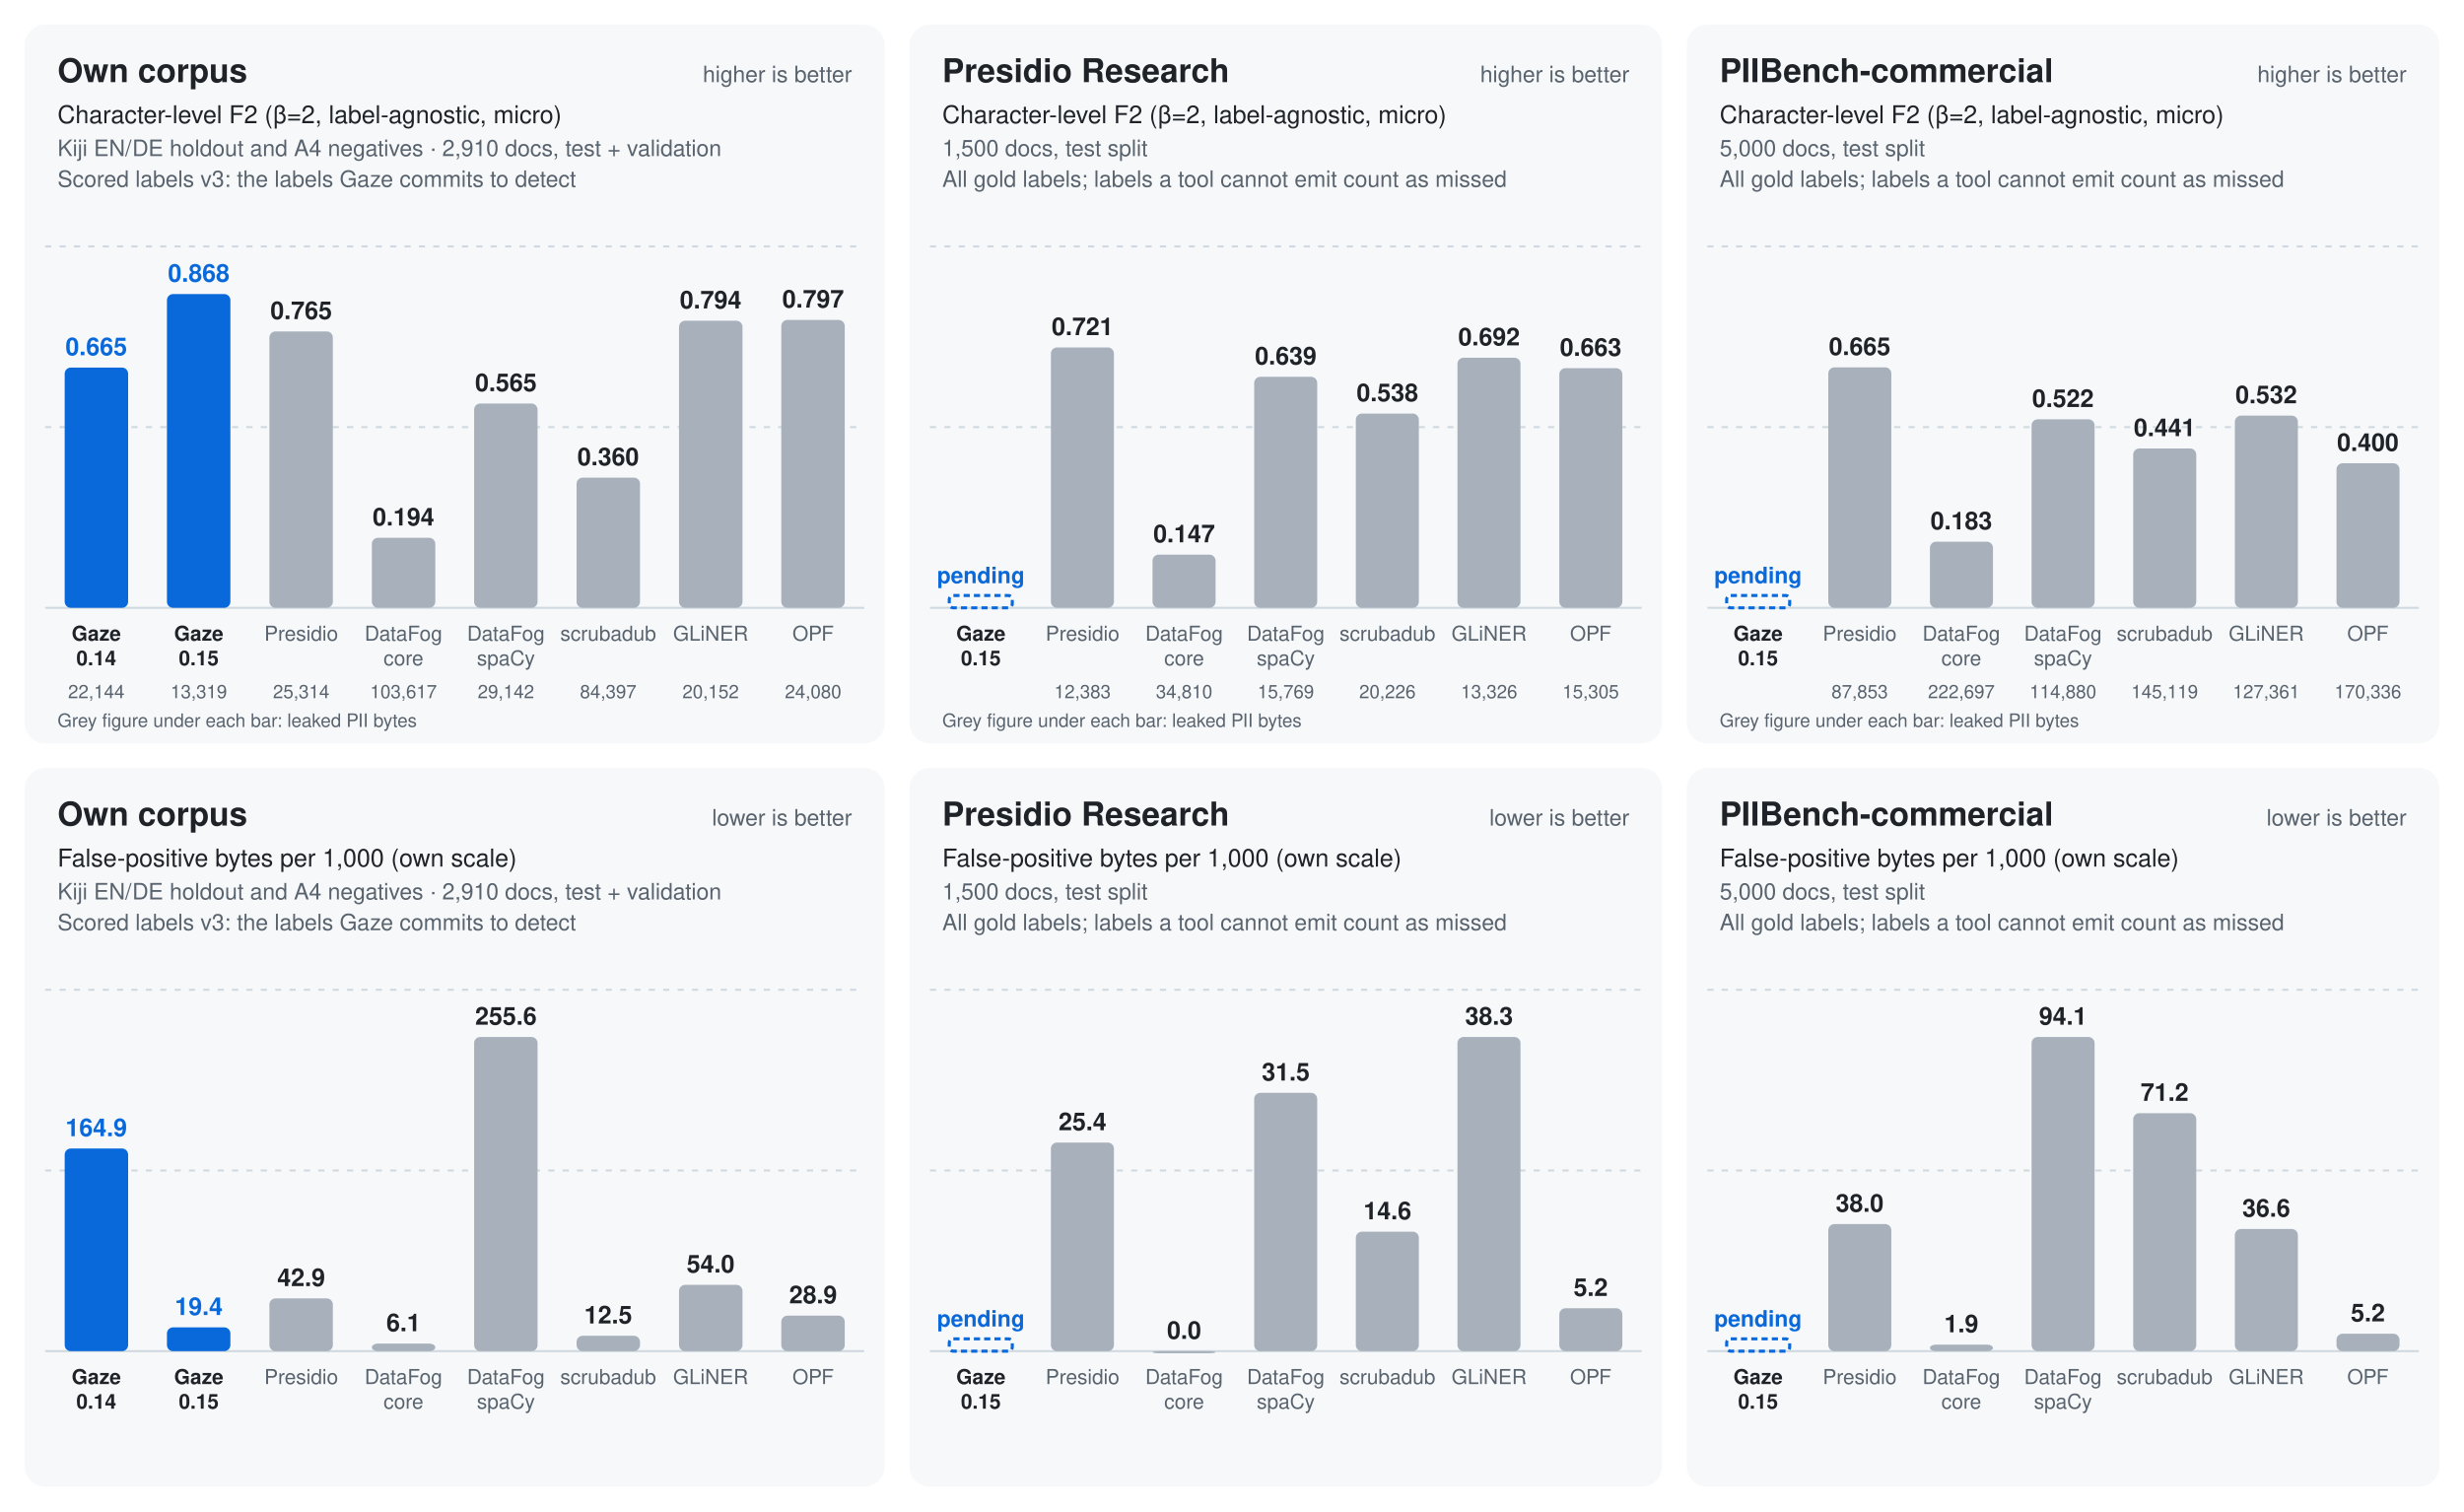
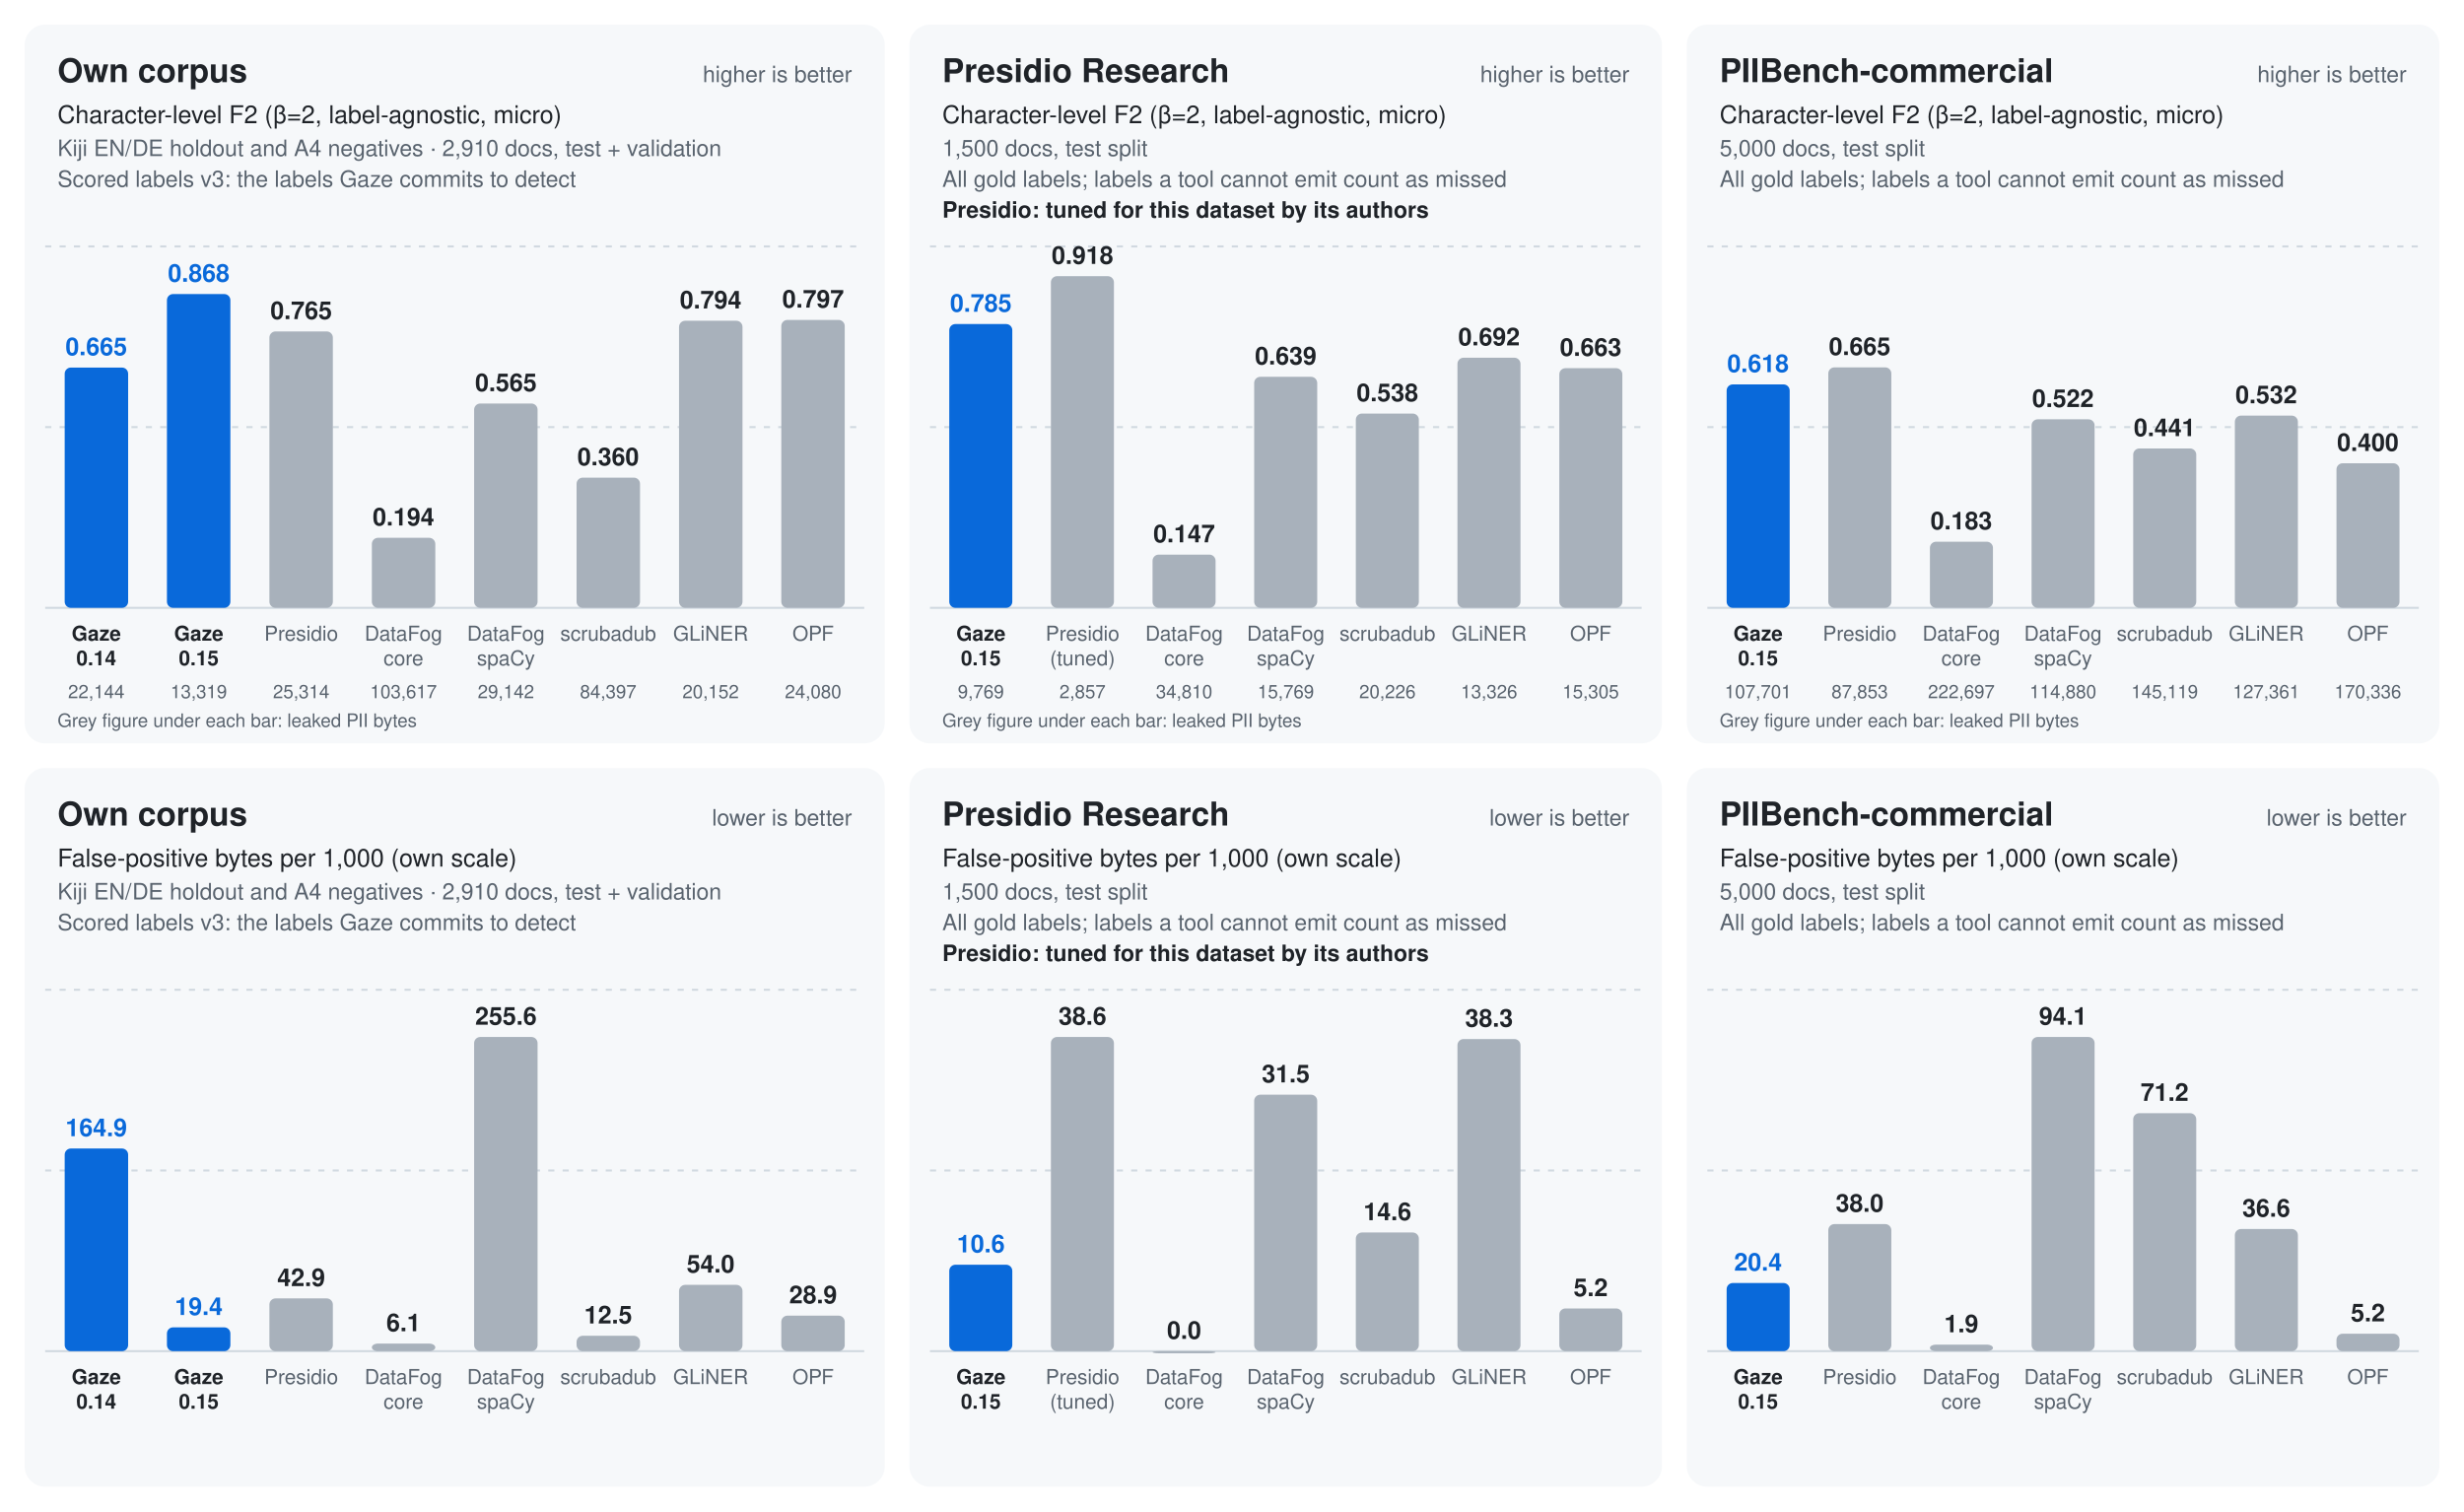
<svg xmlns="http://www.w3.org/2000/svg" viewBox="0 0 1200 736" width="1200" height="736" font-family="-apple-system,BlinkMacSystemFont,'Segoe UI',Helvetica,Arial,sans-serif" role="img" aria-label="Benchmark panels for own corpus, Presidio Research and PIIBench-commercial: character-level F2 (higher is better) with leaked PII bytes under each bar, and false-positive bytes per 1,000 bytes (lower is better), Gaze release against declared competitor configurations.">
  <rect x="12.0" y="12" width="418.9" height="350" rx="10" fill="#f6f8fa" />
  <text x="28.0" y="40" font-size="16" font-weight="700" fill="#1f2328">Own corpus</text>
  <text x="414.9" y="40" font-size="11" text-anchor="end" fill="#59636e">higher is better</text>
  <text x="28.0" y="60" font-size="12" fill="#1f2328">Character-level F2 (β=2, label-agnostic, micro)</text>
  <text x="28.0" y="76" font-size="11" fill="#59636e">Kiji EN/DE holdout and A4 negatives · 2,910 docs, test + validation</text>
  <text x="28.0" y="91" font-size="11" fill="#59636e">Scored labels v3: the labels Gaze commits to detect</text>
  <line x1="22.0" x2="420.9" y1="296.0" y2="296.0" stroke="#d1d9e0" stroke-width="1" />
  <line x1="22.0" x2="420.9" y1="208.0" y2="208.0" stroke="#d1d9e0" stroke-width="1" stroke-dasharray="3 4" />
  <line x1="22.0" x2="420.9" y1="120.0" y2="120.0" stroke="#d1d9e0" stroke-width="1" stroke-dasharray="3 4" />
  <rect x="31.5" y="179.0" width="30.9" height="117.0" rx="3" fill="#0969da" />
  <text x="46.9" y="173.0" font-size="12" font-weight="700" text-anchor="middle" fill="#0969da">0.665</text>
  <text x="46.9" y="312" font-size="10" font-weight="600" text-anchor="middle" fill="#1f2328">Gaze</text>
  <text x="46.9" y="324" font-size="10" font-weight="600" text-anchor="middle" fill="#1f2328">0.14</text>
  <text x="46.9" y="340.0" font-size="9" text-anchor="middle" fill="#59636e">22,144</text>
  <rect x="81.3" y="143.2" width="30.9" height="152.8" rx="3" fill="#0969da" />
  <text x="96.8" y="137.2" font-size="12" font-weight="700" text-anchor="middle" fill="#0969da">0.868</text>
  <text x="96.8" y="312" font-size="10" font-weight="600" text-anchor="middle" fill="#1f2328">Gaze</text>
  <text x="96.8" y="324" font-size="10" font-weight="600" text-anchor="middle" fill="#1f2328">0.15</text>
  <text x="96.8" y="340.0" font-size="9" text-anchor="middle" fill="#59636e">13,319</text>
  <rect x="131.2" y="161.4" width="30.9" height="134.6" rx="3" fill="#a8b1bb" />
  <text x="146.7" y="155.4" font-size="12" font-weight="700" text-anchor="middle" fill="#1f2328">0.765</text>
  <text x="146.7" y="312" font-size="10" font-weight="400" text-anchor="middle" fill="#59636e" textLength="43.9" lengthAdjust="spacingAndGlyphs">Presidio</text>
  <text x="146.7" y="340.0" font-size="9" text-anchor="middle" fill="#59636e">25,314</text>
  <rect x="181.1" y="261.9" width="30.9" height="34.1" rx="3" fill="#a8b1bb" />
  <text x="196.5" y="255.9" font-size="12" font-weight="700" text-anchor="middle" fill="#1f2328">0.194</text>
  <text x="196.5" y="312" font-size="10" font-weight="400" text-anchor="middle" fill="#59636e">DataFog</text>
  <text x="196.5" y="324" font-size="10" font-weight="400" text-anchor="middle" fill="#59636e">core</text>
  <text x="196.5" y="340.0" font-size="9" text-anchor="middle" fill="#59636e">103,617</text>
  <rect x="230.9" y="196.5" width="30.9" height="99.5" rx="3" fill="#a8b1bb" />
  <text x="246.4" y="190.5" font-size="12" font-weight="700" text-anchor="middle" fill="#1f2328">0.565</text>
  <text x="246.4" y="312" font-size="10" font-weight="400" text-anchor="middle" fill="#59636e">DataFog</text>
  <text x="246.4" y="324" font-size="10" font-weight="400" text-anchor="middle" fill="#59636e">spaCy</text>
  <text x="246.4" y="340.0" font-size="9" text-anchor="middle" fill="#59636e">29,142</text>
  <rect x="280.8" y="232.6" width="30.9" height="63.4" rx="3" fill="#a8b1bb" />
  <text x="296.2" y="226.6" font-size="12" font-weight="700" text-anchor="middle" fill="#1f2328">0.360</text>
  <text x="296.2" y="312" font-size="10" font-weight="400" text-anchor="middle" fill="#59636e" textLength="43.9" lengthAdjust="spacingAndGlyphs">scrubadub</text>
  <text x="296.2" y="340.0" font-size="9" text-anchor="middle" fill="#59636e">84,397</text>
  <rect x="330.7" y="156.2" width="30.9" height="139.8" rx="3" fill="#a8b1bb" />
  <text x="346.1" y="150.2" font-size="12" font-weight="700" text-anchor="middle" fill="#1f2328">0.794</text>
  <text x="346.1" y="312" font-size="10" font-weight="400" text-anchor="middle" fill="#59636e">GLiNER</text>
  <text x="346.1" y="340.0" font-size="9" text-anchor="middle" fill="#59636e">20,152</text>
  <rect x="380.5" y="155.8" width="30.9" height="140.2" rx="3" fill="#a8b1bb" />
  <text x="396.0" y="149.8" font-size="12" font-weight="700" text-anchor="middle" fill="#1f2328">0.797</text>
  <text x="396.0" y="312" font-size="10" font-weight="400" text-anchor="middle" fill="#59636e">OPF</text>
  <text x="396.0" y="340.0" font-size="9" text-anchor="middle" fill="#59636e">24,080</text>
  <text x="28.0" y="354" font-size="9" fill="#59636e">Grey figure under each bar: leaked PII bytes</text>
  <rect x="442.9" y="12" width="366.5" height="350" rx="10" fill="#f6f8fa" />
  <text x="458.9" y="40" font-size="16" font-weight="700" fill="#1f2328">Presidio Research</text>
  <text x="793.5" y="40" font-size="11" text-anchor="end" fill="#59636e">higher is better</text>
  <text x="458.9" y="60" font-size="12" fill="#1f2328">Character-level F2 (β=2, label-agnostic, micro)</text>
  <text x="458.9" y="76" font-size="11" fill="#59636e">1,500 docs, test split</text>
  <text x="458.9" y="91" font-size="11" fill="#59636e">All gold labels; labels a tool cannot emit count as missed</text>
+   <text x="458.9" y="106" font-size="11" font-weight="600" fill="#1f2328" textLength="291.4" lengthAdjust="spacingAndGlyphs">Presidio: tuned for this dataset by its authors</text>
  <line x1="452.9" x2="799.5" y1="296.0" y2="296.0" stroke="#d1d9e0" stroke-width="1" />
  <line x1="452.9" x2="799.5" y1="208.0" y2="208.0" stroke="#d1d9e0" stroke-width="1" stroke-dasharray="3 4" />
  <line x1="452.9" x2="799.5" y1="120.0" y2="120.0" stroke="#d1d9e0" stroke-width="1" stroke-dasharray="3 4" />
-   <rect x="462.3" y="290.0" width="30.7" height="6" rx="2" fill="none" stroke="#0969da" stroke-width="1.5" stroke-dasharray="3 2" />
-   <text x="477.7" y="284.0" font-size="11" font-weight="700" text-anchor="middle" fill="#0969da">pending</text>
+   <rect x="462.3" y="157.8" width="30.7" height="138.2" rx="3" fill="#0969da" />
+   <text x="477.7" y="151.8" font-size="12" font-weight="700" text-anchor="middle" fill="#0969da">0.785</text>
  <text x="477.7" y="312" font-size="10" font-weight="600" text-anchor="middle" fill="#1f2328">Gaze</text>
  <text x="477.7" y="324" font-size="10" font-weight="600" text-anchor="middle" fill="#1f2328">0.15</text>
-   <rect x="511.8" y="169.2" width="30.7" height="126.8" rx="3" fill="#a8b1bb" />
-   <text x="527.2" y="163.2" font-size="12" font-weight="700" text-anchor="middle" fill="#1f2328">0.721</text>
+   <text x="477.7" y="340.0" font-size="9" text-anchor="middle" fill="#59636e">9,769</text>
+   <rect x="511.8" y="134.5" width="30.7" height="161.5" rx="3" fill="#a8b1bb" />
+   <text x="527.2" y="128.5" font-size="12" font-weight="700" text-anchor="middle" fill="#1f2328">0.918</text>
  <text x="527.2" y="312" font-size="10" font-weight="400" text-anchor="middle" fill="#59636e" textLength="43.5" lengthAdjust="spacingAndGlyphs">Presidio</text>
-   <text x="527.2" y="340.0" font-size="9" text-anchor="middle" fill="#59636e">12,383</text>
+   <text x="527.2" y="324" font-size="10" font-weight="400" text-anchor="middle" fill="#59636e">(tuned)</text>
+   <text x="527.2" y="340.0" font-size="9" text-anchor="middle" fill="#59636e">2,857</text>
  <rect x="561.3" y="270.1" width="30.7" height="25.9" rx="3" fill="#a8b1bb" />
  <text x="576.7" y="264.1" font-size="12" font-weight="700" text-anchor="middle" fill="#1f2328">0.147</text>
  <text x="576.7" y="312" font-size="10" font-weight="400" text-anchor="middle" fill="#59636e">DataFog</text>
  <text x="576.7" y="324" font-size="10" font-weight="400" text-anchor="middle" fill="#59636e">core</text>
  <text x="576.7" y="340.0" font-size="9" text-anchor="middle" fill="#59636e">34,810</text>
  <rect x="610.8" y="183.5" width="30.7" height="112.5" rx="3" fill="#a8b1bb" />
  <text x="626.2" y="177.5" font-size="12" font-weight="700" text-anchor="middle" fill="#1f2328">0.639</text>
  <text x="626.2" y="312" font-size="10" font-weight="400" text-anchor="middle" fill="#59636e">DataFog</text>
  <text x="626.2" y="324" font-size="10" font-weight="400" text-anchor="middle" fill="#59636e">spaCy</text>
  <text x="626.2" y="340.0" font-size="9" text-anchor="middle" fill="#59636e">15,769</text>
  <rect x="660.3" y="201.4" width="30.7" height="94.6" rx="3" fill="#a8b1bb" />
  <text x="675.7" y="195.4" font-size="12" font-weight="700" text-anchor="middle" fill="#1f2328">0.538</text>
  <text x="675.7" y="312" font-size="10" font-weight="400" text-anchor="middle" fill="#59636e" textLength="43.5" lengthAdjust="spacingAndGlyphs">scrubadub</text>
  <text x="675.7" y="340.0" font-size="9" text-anchor="middle" fill="#59636e">20,226</text>
  <rect x="709.8" y="174.2" width="30.7" height="121.8" rx="3" fill="#a8b1bb" />
  <text x="725.2" y="168.2" font-size="12" font-weight="700" text-anchor="middle" fill="#1f2328">0.692</text>
  <text x="725.2" y="312" font-size="10" font-weight="400" text-anchor="middle" fill="#59636e">GLiNER</text>
  <text x="725.2" y="340.0" font-size="9" text-anchor="middle" fill="#59636e">13,326</text>
  <rect x="759.4" y="179.3" width="30.7" height="116.7" rx="3" fill="#a8b1bb" />
  <text x="774.7" y="173.3" font-size="12" font-weight="700" text-anchor="middle" fill="#1f2328">0.663</text>
  <text x="774.7" y="312" font-size="10" font-weight="400" text-anchor="middle" fill="#59636e">OPF</text>
  <text x="774.7" y="340.0" font-size="9" text-anchor="middle" fill="#59636e">15,305</text>
  <text x="458.9" y="354" font-size="9" fill="#59636e">Grey figure under each bar: leaked PII bytes</text>
  <rect x="821.5" y="12" width="366.5" height="350" rx="10" fill="#f6f8fa" />
  <text x="837.5" y="40" font-size="16" font-weight="700" fill="#1f2328">PIIBench-commercial</text>
  <text x="1172.0" y="40" font-size="11" text-anchor="end" fill="#59636e">higher is better</text>
  <text x="837.5" y="60" font-size="12" fill="#1f2328">Character-level F2 (β=2, label-agnostic, micro)</text>
  <text x="837.5" y="76" font-size="11" fill="#59636e">5,000 docs, test split</text>
  <text x="837.5" y="91" font-size="11" fill="#59636e">All gold labels; labels a tool cannot emit count as missed</text>
  <line x1="831.5" x2="1178.0" y1="296.0" y2="296.0" stroke="#d1d9e0" stroke-width="1" />
  <line x1="831.5" x2="1178.0" y1="208.0" y2="208.0" stroke="#d1d9e0" stroke-width="1" stroke-dasharray="3 4" />
  <line x1="831.5" x2="1178.0" y1="120.0" y2="120.0" stroke="#d1d9e0" stroke-width="1" stroke-dasharray="3 4" />
-   <rect x="840.9" y="290.0" width="30.7" height="6" rx="2" fill="none" stroke="#0969da" stroke-width="1.5" stroke-dasharray="3 2" />
-   <text x="856.2" y="284.0" font-size="11" font-weight="700" text-anchor="middle" fill="#0969da">pending</text>
+   <rect x="840.9" y="187.2" width="30.7" height="108.8" rx="3" fill="#0969da" />
+   <text x="856.2" y="181.2" font-size="12" font-weight="700" text-anchor="middle" fill="#0969da">0.618</text>
  <text x="856.2" y="312" font-size="10" font-weight="600" text-anchor="middle" fill="#1f2328">Gaze</text>
  <text x="856.2" y="324" font-size="10" font-weight="600" text-anchor="middle" fill="#1f2328">0.15</text>
+   <text x="856.2" y="340.0" font-size="9" text-anchor="middle" fill="#59636e">107,701</text>
  <rect x="890.4" y="178.9" width="30.7" height="117.1" rx="3" fill="#a8b1bb" />
  <text x="905.7" y="172.9" font-size="12" font-weight="700" text-anchor="middle" fill="#1f2328">0.665</text>
  <text x="905.7" y="312" font-size="10" font-weight="400" text-anchor="middle" fill="#59636e" textLength="43.5" lengthAdjust="spacingAndGlyphs">Presidio</text>
  <text x="905.7" y="340.0" font-size="9" text-anchor="middle" fill="#59636e">87,853</text>
  <rect x="939.9" y="263.8" width="30.7" height="32.2" rx="3" fill="#a8b1bb" />
  <text x="955.2" y="257.8" font-size="12" font-weight="700" text-anchor="middle" fill="#1f2328">0.183</text>
  <text x="955.2" y="312" font-size="10" font-weight="400" text-anchor="middle" fill="#59636e">DataFog</text>
  <text x="955.2" y="324" font-size="10" font-weight="400" text-anchor="middle" fill="#59636e">core</text>
  <text x="955.2" y="340.0" font-size="9" text-anchor="middle" fill="#59636e">222,697</text>
  <rect x="989.4" y="204.2" width="30.7" height="91.8" rx="3" fill="#a8b1bb" />
  <text x="1004.7" y="198.2" font-size="12" font-weight="700" text-anchor="middle" fill="#1f2328">0.522</text>
  <text x="1004.7" y="312" font-size="10" font-weight="400" text-anchor="middle" fill="#59636e">DataFog</text>
  <text x="1004.7" y="324" font-size="10" font-weight="400" text-anchor="middle" fill="#59636e">spaCy</text>
  <text x="1004.7" y="340.0" font-size="9" text-anchor="middle" fill="#59636e">114,880</text>
  <rect x="1038.9" y="218.4" width="30.7" height="77.6" rx="3" fill="#a8b1bb" />
  <text x="1054.2" y="212.4" font-size="12" font-weight="700" text-anchor="middle" fill="#1f2328">0.441</text>
  <text x="1054.2" y="312" font-size="10" font-weight="400" text-anchor="middle" fill="#59636e" textLength="43.5" lengthAdjust="spacingAndGlyphs">scrubadub</text>
  <text x="1054.2" y="340.0" font-size="9" text-anchor="middle" fill="#59636e">145,119</text>
  <rect x="1088.4" y="202.4" width="30.7" height="93.6" rx="3" fill="#a8b1bb" />
  <text x="1103.7" y="196.4" font-size="12" font-weight="700" text-anchor="middle" fill="#1f2328">0.532</text>
  <text x="1103.7" y="312" font-size="10" font-weight="400" text-anchor="middle" fill="#59636e">GLiNER</text>
  <text x="1103.7" y="340.0" font-size="9" text-anchor="middle" fill="#59636e">127,361</text>
  <rect x="1137.9" y="225.6" width="30.7" height="70.4" rx="3" fill="#a8b1bb" />
  <text x="1153.2" y="219.6" font-size="12" font-weight="700" text-anchor="middle" fill="#1f2328">0.400</text>
  <text x="1153.2" y="312" font-size="10" font-weight="400" text-anchor="middle" fill="#59636e">OPF</text>
  <text x="1153.2" y="340.0" font-size="9" text-anchor="middle" fill="#59636e">170,336</text>
  <text x="837.5" y="354" font-size="9" fill="#59636e">Grey figure under each bar: leaked PII bytes</text>
  <rect x="12.0" y="374" width="418.9" height="350" rx="10" fill="#f6f8fa" />
  <text x="28.0" y="402" font-size="16" font-weight="700" fill="#1f2328">Own corpus</text>
  <text x="414.9" y="402" font-size="11" text-anchor="end" fill="#59636e">lower is better</text>
  <text x="28.0" y="422" font-size="12" fill="#1f2328">False-positive bytes per 1,000 (own scale)</text>
  <text x="28.0" y="438" font-size="11" fill="#59636e">Kiji EN/DE holdout and A4 negatives · 2,910 docs, test + validation</text>
  <text x="28.0" y="453" font-size="11" fill="#59636e">Scored labels v3: the labels Gaze commits to detect</text>
  <line x1="22.0" x2="420.9" y1="658.0" y2="658.0" stroke="#d1d9e0" stroke-width="1" />
  <line x1="22.0" x2="420.9" y1="570.0" y2="570.0" stroke="#d1d9e0" stroke-width="1" stroke-dasharray="3 4" />
  <line x1="22.0" x2="420.9" y1="482.0" y2="482.0" stroke="#d1d9e0" stroke-width="1" stroke-dasharray="3 4" />
  <rect x="31.5" y="559.3" width="30.9" height="98.7" rx="3" fill="#0969da" />
  <text x="46.9" y="553.3" font-size="12" font-weight="700" text-anchor="middle" fill="#0969da">164.9</text>
  <text x="46.9" y="674" font-size="10" font-weight="600" text-anchor="middle" fill="#1f2328">Gaze</text>
  <text x="46.9" y="686" font-size="10" font-weight="600" text-anchor="middle" fill="#1f2328">0.14</text>
  <rect x="81.3" y="646.4" width="30.9" height="11.6" rx="3" fill="#0969da" />
  <text x="96.8" y="640.4" font-size="12" font-weight="700" text-anchor="middle" fill="#0969da">19.4</text>
  <text x="96.8" y="674" font-size="10" font-weight="600" text-anchor="middle" fill="#1f2328">Gaze</text>
  <text x="96.8" y="686" font-size="10" font-weight="600" text-anchor="middle" fill="#1f2328">0.15</text>
  <rect x="131.2" y="632.3" width="30.9" height="25.7" rx="3" fill="#a8b1bb" />
  <text x="146.7" y="626.3" font-size="12" font-weight="700" text-anchor="middle" fill="#1f2328">42.9</text>
  <text x="146.7" y="674" font-size="10" font-weight="400" text-anchor="middle" fill="#59636e" textLength="43.9" lengthAdjust="spacingAndGlyphs">Presidio</text>
  <rect x="181.1" y="654.3" width="30.9" height="3.7" rx="3" fill="#a8b1bb" />
  <text x="196.5" y="648.3" font-size="12" font-weight="700" text-anchor="middle" fill="#1f2328">6.1</text>
  <text x="196.5" y="674" font-size="10" font-weight="400" text-anchor="middle" fill="#59636e">DataFog</text>
  <text x="196.5" y="686" font-size="10" font-weight="400" text-anchor="middle" fill="#59636e">core</text>
  <rect x="230.9" y="505.0" width="30.9" height="153.0" rx="3" fill="#a8b1bb" />
  <text x="246.4" y="499.0" font-size="12" font-weight="700" text-anchor="middle" fill="#1f2328">255.6</text>
  <text x="246.4" y="674" font-size="10" font-weight="400" text-anchor="middle" fill="#59636e">DataFog</text>
  <text x="246.4" y="686" font-size="10" font-weight="400" text-anchor="middle" fill="#59636e">spaCy</text>
  <rect x="280.8" y="650.5" width="30.9" height="7.5" rx="3" fill="#a8b1bb" />
  <text x="296.2" y="644.5" font-size="12" font-weight="700" text-anchor="middle" fill="#1f2328">12.5</text>
  <text x="296.2" y="674" font-size="10" font-weight="400" text-anchor="middle" fill="#59636e" textLength="43.9" lengthAdjust="spacingAndGlyphs">scrubadub</text>
  <rect x="330.7" y="625.7" width="30.9" height="32.3" rx="3" fill="#a8b1bb" />
  <text x="346.1" y="619.7" font-size="12" font-weight="700" text-anchor="middle" fill="#1f2328">54.0</text>
  <text x="346.1" y="674" font-size="10" font-weight="400" text-anchor="middle" fill="#59636e">GLiNER</text>
  <rect x="380.5" y="640.7" width="30.9" height="17.3" rx="3" fill="#a8b1bb" />
  <text x="396.0" y="634.7" font-size="12" font-weight="700" text-anchor="middle" fill="#1f2328">28.9</text>
  <text x="396.0" y="674" font-size="10" font-weight="400" text-anchor="middle" fill="#59636e">OPF</text>
  <rect x="442.9" y="374" width="366.5" height="350" rx="10" fill="#f6f8fa" />
  <text x="458.9" y="402" font-size="16" font-weight="700" fill="#1f2328">Presidio Research</text>
  <text x="793.5" y="402" font-size="11" text-anchor="end" fill="#59636e">lower is better</text>
  <text x="458.9" y="422" font-size="12" fill="#1f2328">False-positive bytes per 1,000 (own scale)</text>
  <text x="458.9" y="438" font-size="11" fill="#59636e">1,500 docs, test split</text>
  <text x="458.9" y="453" font-size="11" fill="#59636e">All gold labels; labels a tool cannot emit count as missed</text>
+   <text x="458.9" y="468" font-size="11" font-weight="600" fill="#1f2328" textLength="291.4" lengthAdjust="spacingAndGlyphs">Presidio: tuned for this dataset by its authors</text>
  <line x1="452.9" x2="799.5" y1="658.0" y2="658.0" stroke="#d1d9e0" stroke-width="1" />
  <line x1="452.9" x2="799.5" y1="570.0" y2="570.0" stroke="#d1d9e0" stroke-width="1" stroke-dasharray="3 4" />
  <line x1="452.9" x2="799.5" y1="482.0" y2="482.0" stroke="#d1d9e0" stroke-width="1" stroke-dasharray="3 4" />
-   <rect x="462.3" y="652.0" width="30.7" height="6" rx="2" fill="none" stroke="#0969da" stroke-width="1.5" stroke-dasharray="3 2" />
-   <text x="477.7" y="646.0" font-size="11" font-weight="700" text-anchor="middle" fill="#0969da">pending</text>
+   <rect x="462.3" y="615.9" width="30.7" height="42.1" rx="3" fill="#0969da" />
+   <text x="477.7" y="609.9" font-size="12" font-weight="700" text-anchor="middle" fill="#0969da">10.6</text>
  <text x="477.7" y="674" font-size="10" font-weight="600" text-anchor="middle" fill="#1f2328">Gaze</text>
  <text x="477.7" y="686" font-size="10" font-weight="600" text-anchor="middle" fill="#1f2328">0.15</text>
-   <rect x="511.8" y="556.4" width="30.7" height="101.6" rx="3" fill="#a8b1bb" />
-   <text x="527.2" y="550.4" font-size="12" font-weight="700" text-anchor="middle" fill="#1f2328">25.4</text>
+   <rect x="511.8" y="505.0" width="30.7" height="153.0" rx="3" fill="#a8b1bb" />
+   <text x="527.2" y="499.0" font-size="12" font-weight="700" text-anchor="middle" fill="#1f2328">38.6</text>
  <text x="527.2" y="674" font-size="10" font-weight="400" text-anchor="middle" fill="#59636e" textLength="43.5" lengthAdjust="spacingAndGlyphs">Presidio</text>
+   <text x="527.2" y="686" font-size="10" font-weight="400" text-anchor="middle" fill="#59636e">(tuned)</text>
  <rect x="561.3" y="658.0" width="30.7" height="1.0" rx="3" fill="#a8b1bb" />
  <text x="576.7" y="652.0" font-size="12" font-weight="700" text-anchor="middle" fill="#1f2328">0.0</text>
  <text x="576.7" y="674" font-size="10" font-weight="400" text-anchor="middle" fill="#59636e">DataFog</text>
  <text x="576.7" y="686" font-size="10" font-weight="400" text-anchor="middle" fill="#59636e">core</text>
-   <rect x="610.8" y="532.2" width="30.7" height="125.8" rx="3" fill="#a8b1bb" />
-   <text x="626.2" y="526.2" font-size="12" font-weight="700" text-anchor="middle" fill="#1f2328">31.5</text>
+   <rect x="610.8" y="533.1" width="30.7" height="124.9" rx="3" fill="#a8b1bb" />
+   <text x="626.2" y="527.1" font-size="12" font-weight="700" text-anchor="middle" fill="#1f2328">31.5</text>
  <text x="626.2" y="674" font-size="10" font-weight="400" text-anchor="middle" fill="#59636e">DataFog</text>
  <text x="626.2" y="686" font-size="10" font-weight="400" text-anchor="middle" fill="#59636e">spaCy</text>
-   <rect x="660.3" y="599.8" width="30.7" height="58.2" rx="3" fill="#a8b1bb" />
-   <text x="675.7" y="593.8" font-size="12" font-weight="700" text-anchor="middle" fill="#1f2328">14.6</text>
+   <rect x="660.3" y="600.2" width="30.7" height="57.8" rx="3" fill="#a8b1bb" />
+   <text x="675.7" y="594.2" font-size="12" font-weight="700" text-anchor="middle" fill="#1f2328">14.6</text>
  <text x="675.7" y="674" font-size="10" font-weight="400" text-anchor="middle" fill="#59636e" textLength="43.5" lengthAdjust="spacingAndGlyphs">scrubadub</text>
-   <rect x="709.8" y="505.0" width="30.7" height="153.0" rx="3" fill="#a8b1bb" />
-   <text x="725.2" y="499.0" font-size="12" font-weight="700" text-anchor="middle" fill="#1f2328">38.3</text>
+   <rect x="709.8" y="506.0" width="30.7" height="152.0" rx="3" fill="#a8b1bb" />
+   <text x="725.2" y="500.0" font-size="12" font-weight="700" text-anchor="middle" fill="#1f2328">38.3</text>
  <text x="725.2" y="674" font-size="10" font-weight="400" text-anchor="middle" fill="#59636e">GLiNER</text>
-   <rect x="759.4" y="637.1" width="30.7" height="20.9" rx="3" fill="#a8b1bb" />
-   <text x="774.7" y="631.1" font-size="12" font-weight="700" text-anchor="middle" fill="#1f2328">5.2</text>
+   <rect x="759.4" y="637.2" width="30.7" height="20.8" rx="3" fill="#a8b1bb" />
+   <text x="774.7" y="631.2" font-size="12" font-weight="700" text-anchor="middle" fill="#1f2328">5.2</text>
  <text x="774.7" y="674" font-size="10" font-weight="400" text-anchor="middle" fill="#59636e">OPF</text>
  <rect x="821.5" y="374" width="366.5" height="350" rx="10" fill="#f6f8fa" />
  <text x="837.5" y="402" font-size="16" font-weight="700" fill="#1f2328">PIIBench-commercial</text>
  <text x="1172.0" y="402" font-size="11" text-anchor="end" fill="#59636e">lower is better</text>
  <text x="837.5" y="422" font-size="12" fill="#1f2328">False-positive bytes per 1,000 (own scale)</text>
  <text x="837.5" y="438" font-size="11" fill="#59636e">5,000 docs, test split</text>
  <text x="837.5" y="453" font-size="11" fill="#59636e">All gold labels; labels a tool cannot emit count as missed</text>
  <line x1="831.5" x2="1178.0" y1="658.0" y2="658.0" stroke="#d1d9e0" stroke-width="1" />
  <line x1="831.5" x2="1178.0" y1="570.0" y2="570.0" stroke="#d1d9e0" stroke-width="1" stroke-dasharray="3 4" />
  <line x1="831.5" x2="1178.0" y1="482.0" y2="482.0" stroke="#d1d9e0" stroke-width="1" stroke-dasharray="3 4" />
-   <rect x="840.9" y="652.0" width="30.7" height="6" rx="2" fill="none" stroke="#0969da" stroke-width="1.5" stroke-dasharray="3 2" />
-   <text x="856.2" y="646.0" font-size="11" font-weight="700" text-anchor="middle" fill="#0969da">pending</text>
+   <rect x="840.9" y="624.8" width="30.7" height="33.2" rx="3" fill="#0969da" />
+   <text x="856.2" y="618.8" font-size="12" font-weight="700" text-anchor="middle" fill="#0969da">20.4</text>
  <text x="856.2" y="674" font-size="10" font-weight="600" text-anchor="middle" fill="#1f2328">Gaze</text>
  <text x="856.2" y="686" font-size="10" font-weight="600" text-anchor="middle" fill="#1f2328">0.15</text>
  <rect x="890.4" y="596.1" width="30.7" height="61.9" rx="3" fill="#a8b1bb" />
  <text x="905.7" y="590.1" font-size="12" font-weight="700" text-anchor="middle" fill="#1f2328">38.0</text>
  <text x="905.7" y="674" font-size="10" font-weight="400" text-anchor="middle" fill="#59636e" textLength="43.5" lengthAdjust="spacingAndGlyphs">Presidio</text>
  <rect x="939.9" y="654.8" width="30.7" height="3.2" rx="3" fill="#a8b1bb" />
  <text x="955.2" y="648.8" font-size="12" font-weight="700" text-anchor="middle" fill="#1f2328">1.9</text>
  <text x="955.2" y="674" font-size="10" font-weight="400" text-anchor="middle" fill="#59636e">DataFog</text>
  <text x="955.2" y="686" font-size="10" font-weight="400" text-anchor="middle" fill="#59636e">core</text>
  <rect x="989.4" y="505.0" width="30.7" height="153.0" rx="3" fill="#a8b1bb" />
  <text x="1004.7" y="499.0" font-size="12" font-weight="700" text-anchor="middle" fill="#1f2328">94.1</text>
  <text x="1004.7" y="674" font-size="10" font-weight="400" text-anchor="middle" fill="#59636e">DataFog</text>
  <text x="1004.7" y="686" font-size="10" font-weight="400" text-anchor="middle" fill="#59636e">spaCy</text>
  <rect x="1038.9" y="542.1" width="30.7" height="115.9" rx="3" fill="#a8b1bb" />
  <text x="1054.2" y="536.1" font-size="12" font-weight="700" text-anchor="middle" fill="#1f2328">71.2</text>
  <text x="1054.2" y="674" font-size="10" font-weight="400" text-anchor="middle" fill="#59636e" textLength="43.5" lengthAdjust="spacingAndGlyphs">scrubadub</text>
  <rect x="1088.4" y="598.5" width="30.7" height="59.5" rx="3" fill="#a8b1bb" />
  <text x="1103.7" y="592.5" font-size="12" font-weight="700" text-anchor="middle" fill="#1f2328">36.6</text>
  <text x="1103.7" y="674" font-size="10" font-weight="400" text-anchor="middle" fill="#59636e">GLiNER</text>
  <rect x="1137.9" y="649.5" width="30.7" height="8.5" rx="3" fill="#a8b1bb" />
  <text x="1153.2" y="643.5" font-size="12" font-weight="700" text-anchor="middle" fill="#1f2328">5.2</text>
  <text x="1153.2" y="674" font-size="10" font-weight="400" text-anchor="middle" fill="#59636e">OPF</text>
</svg>
